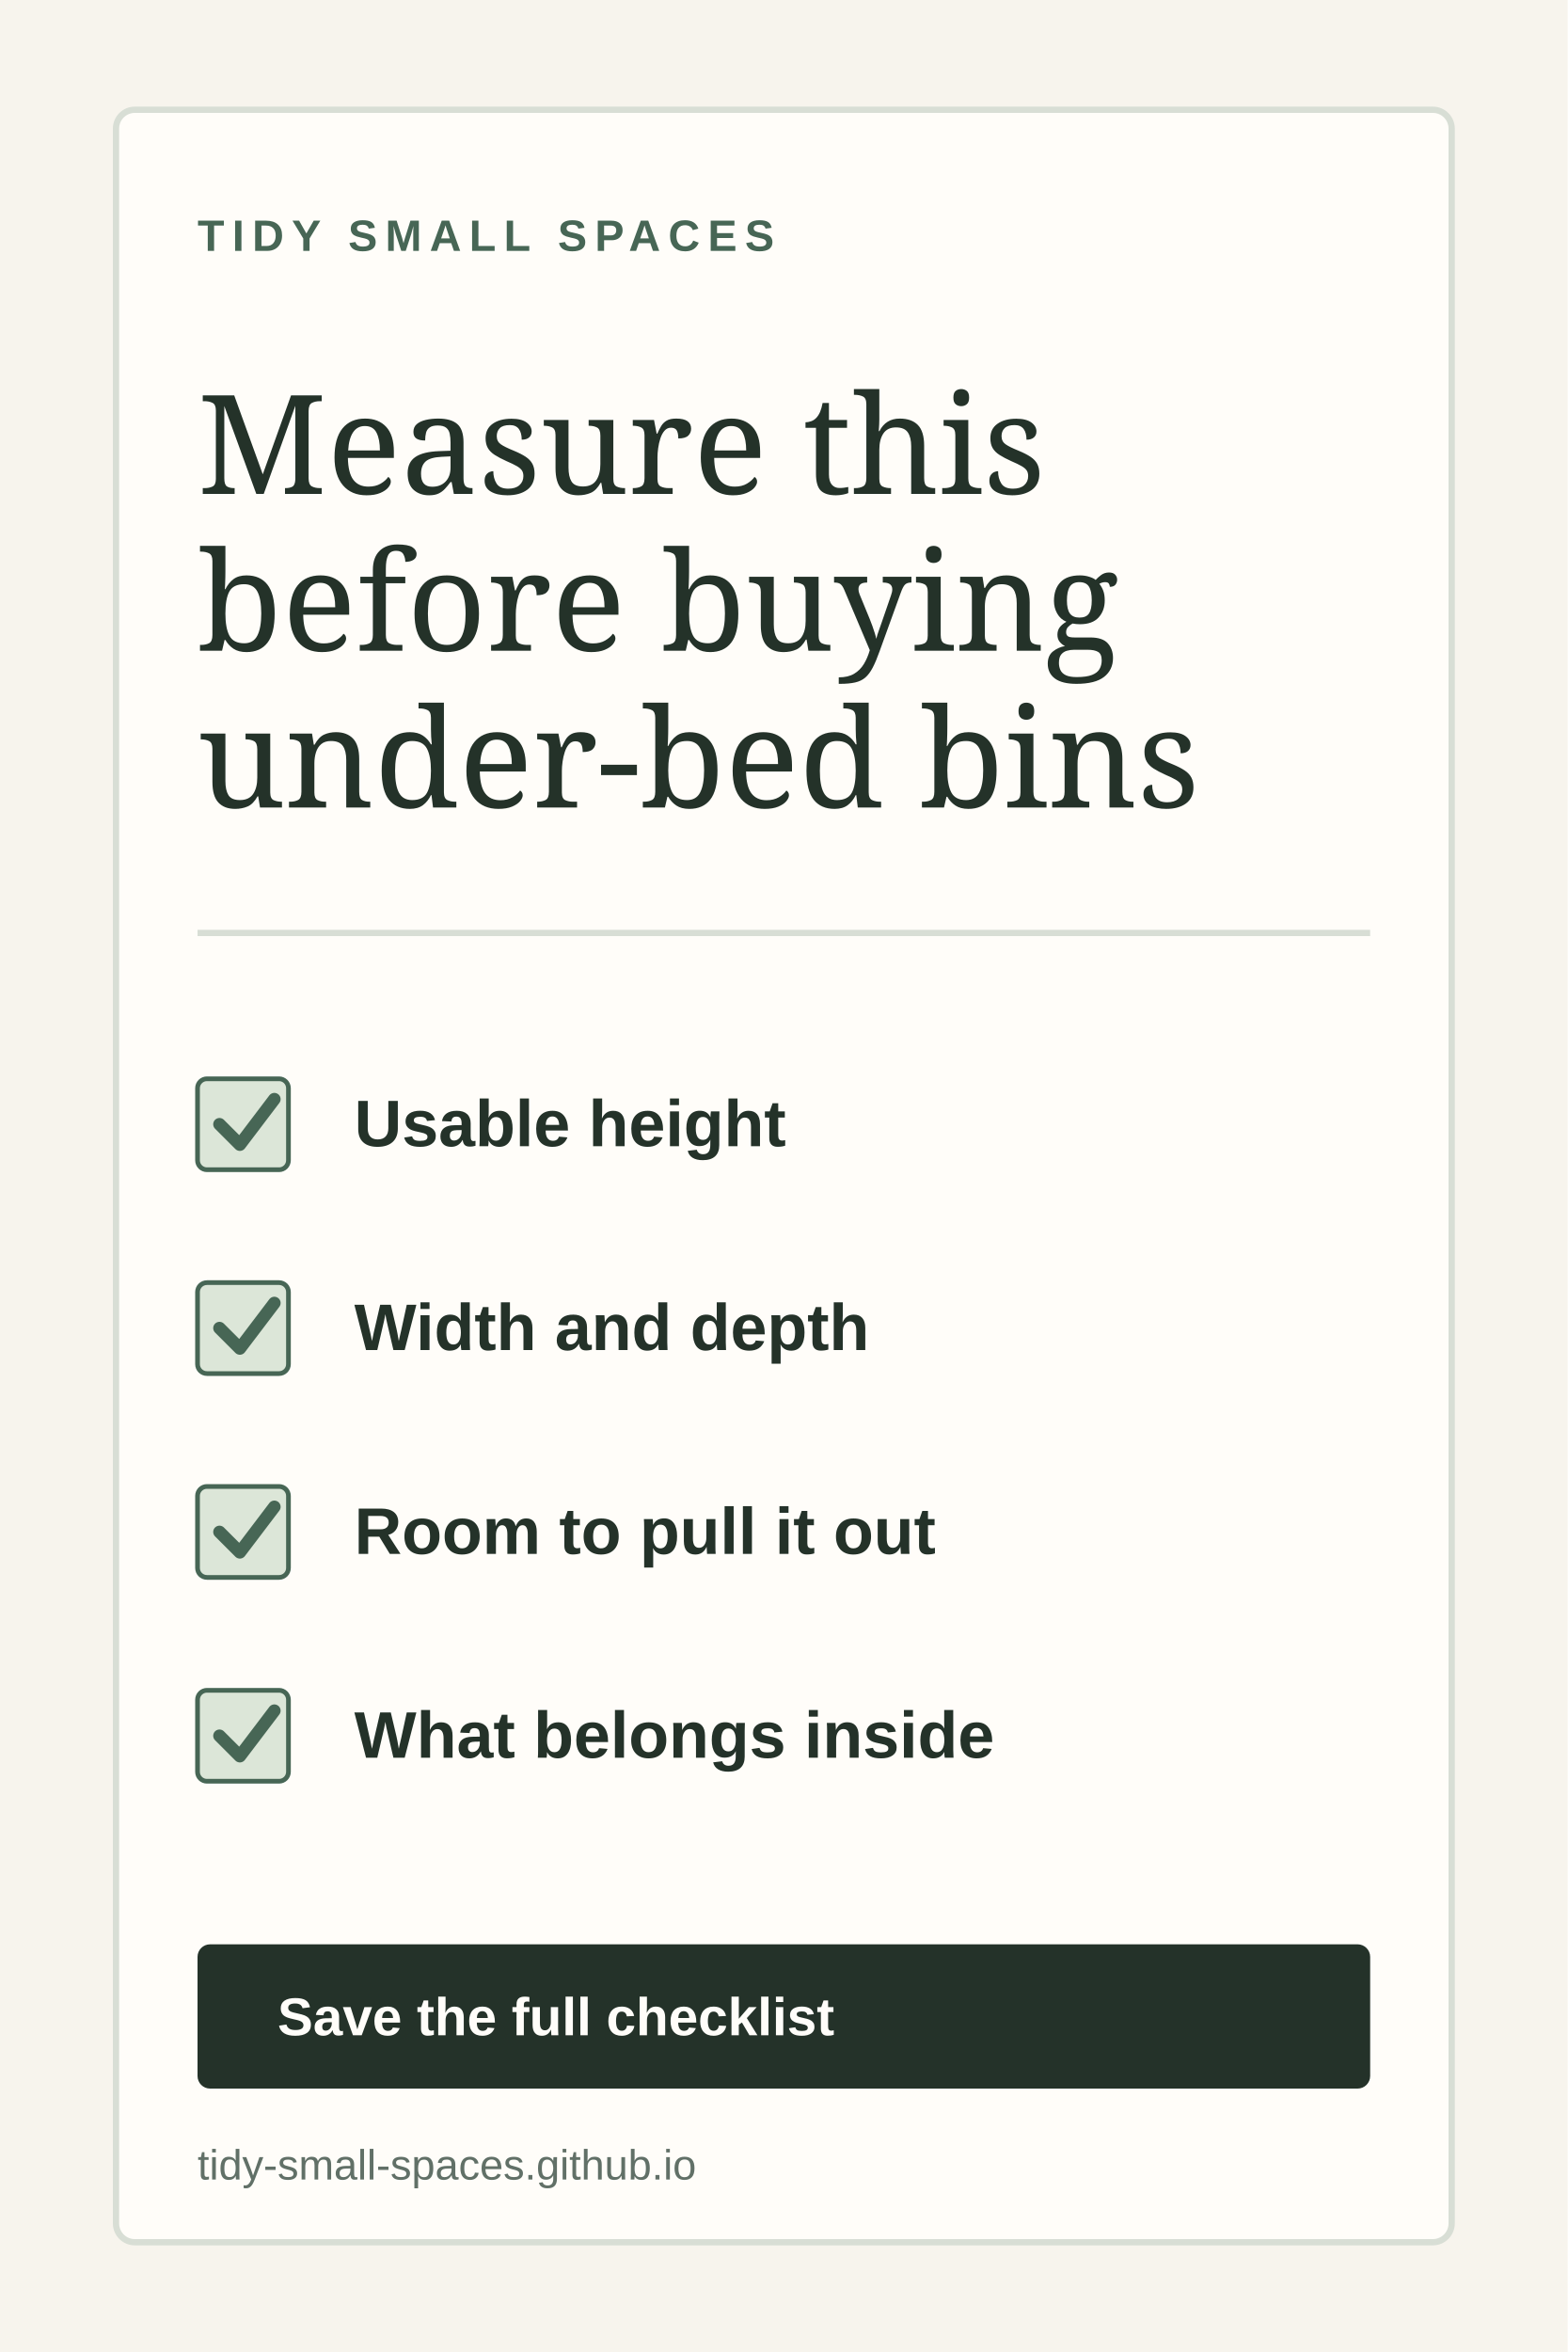
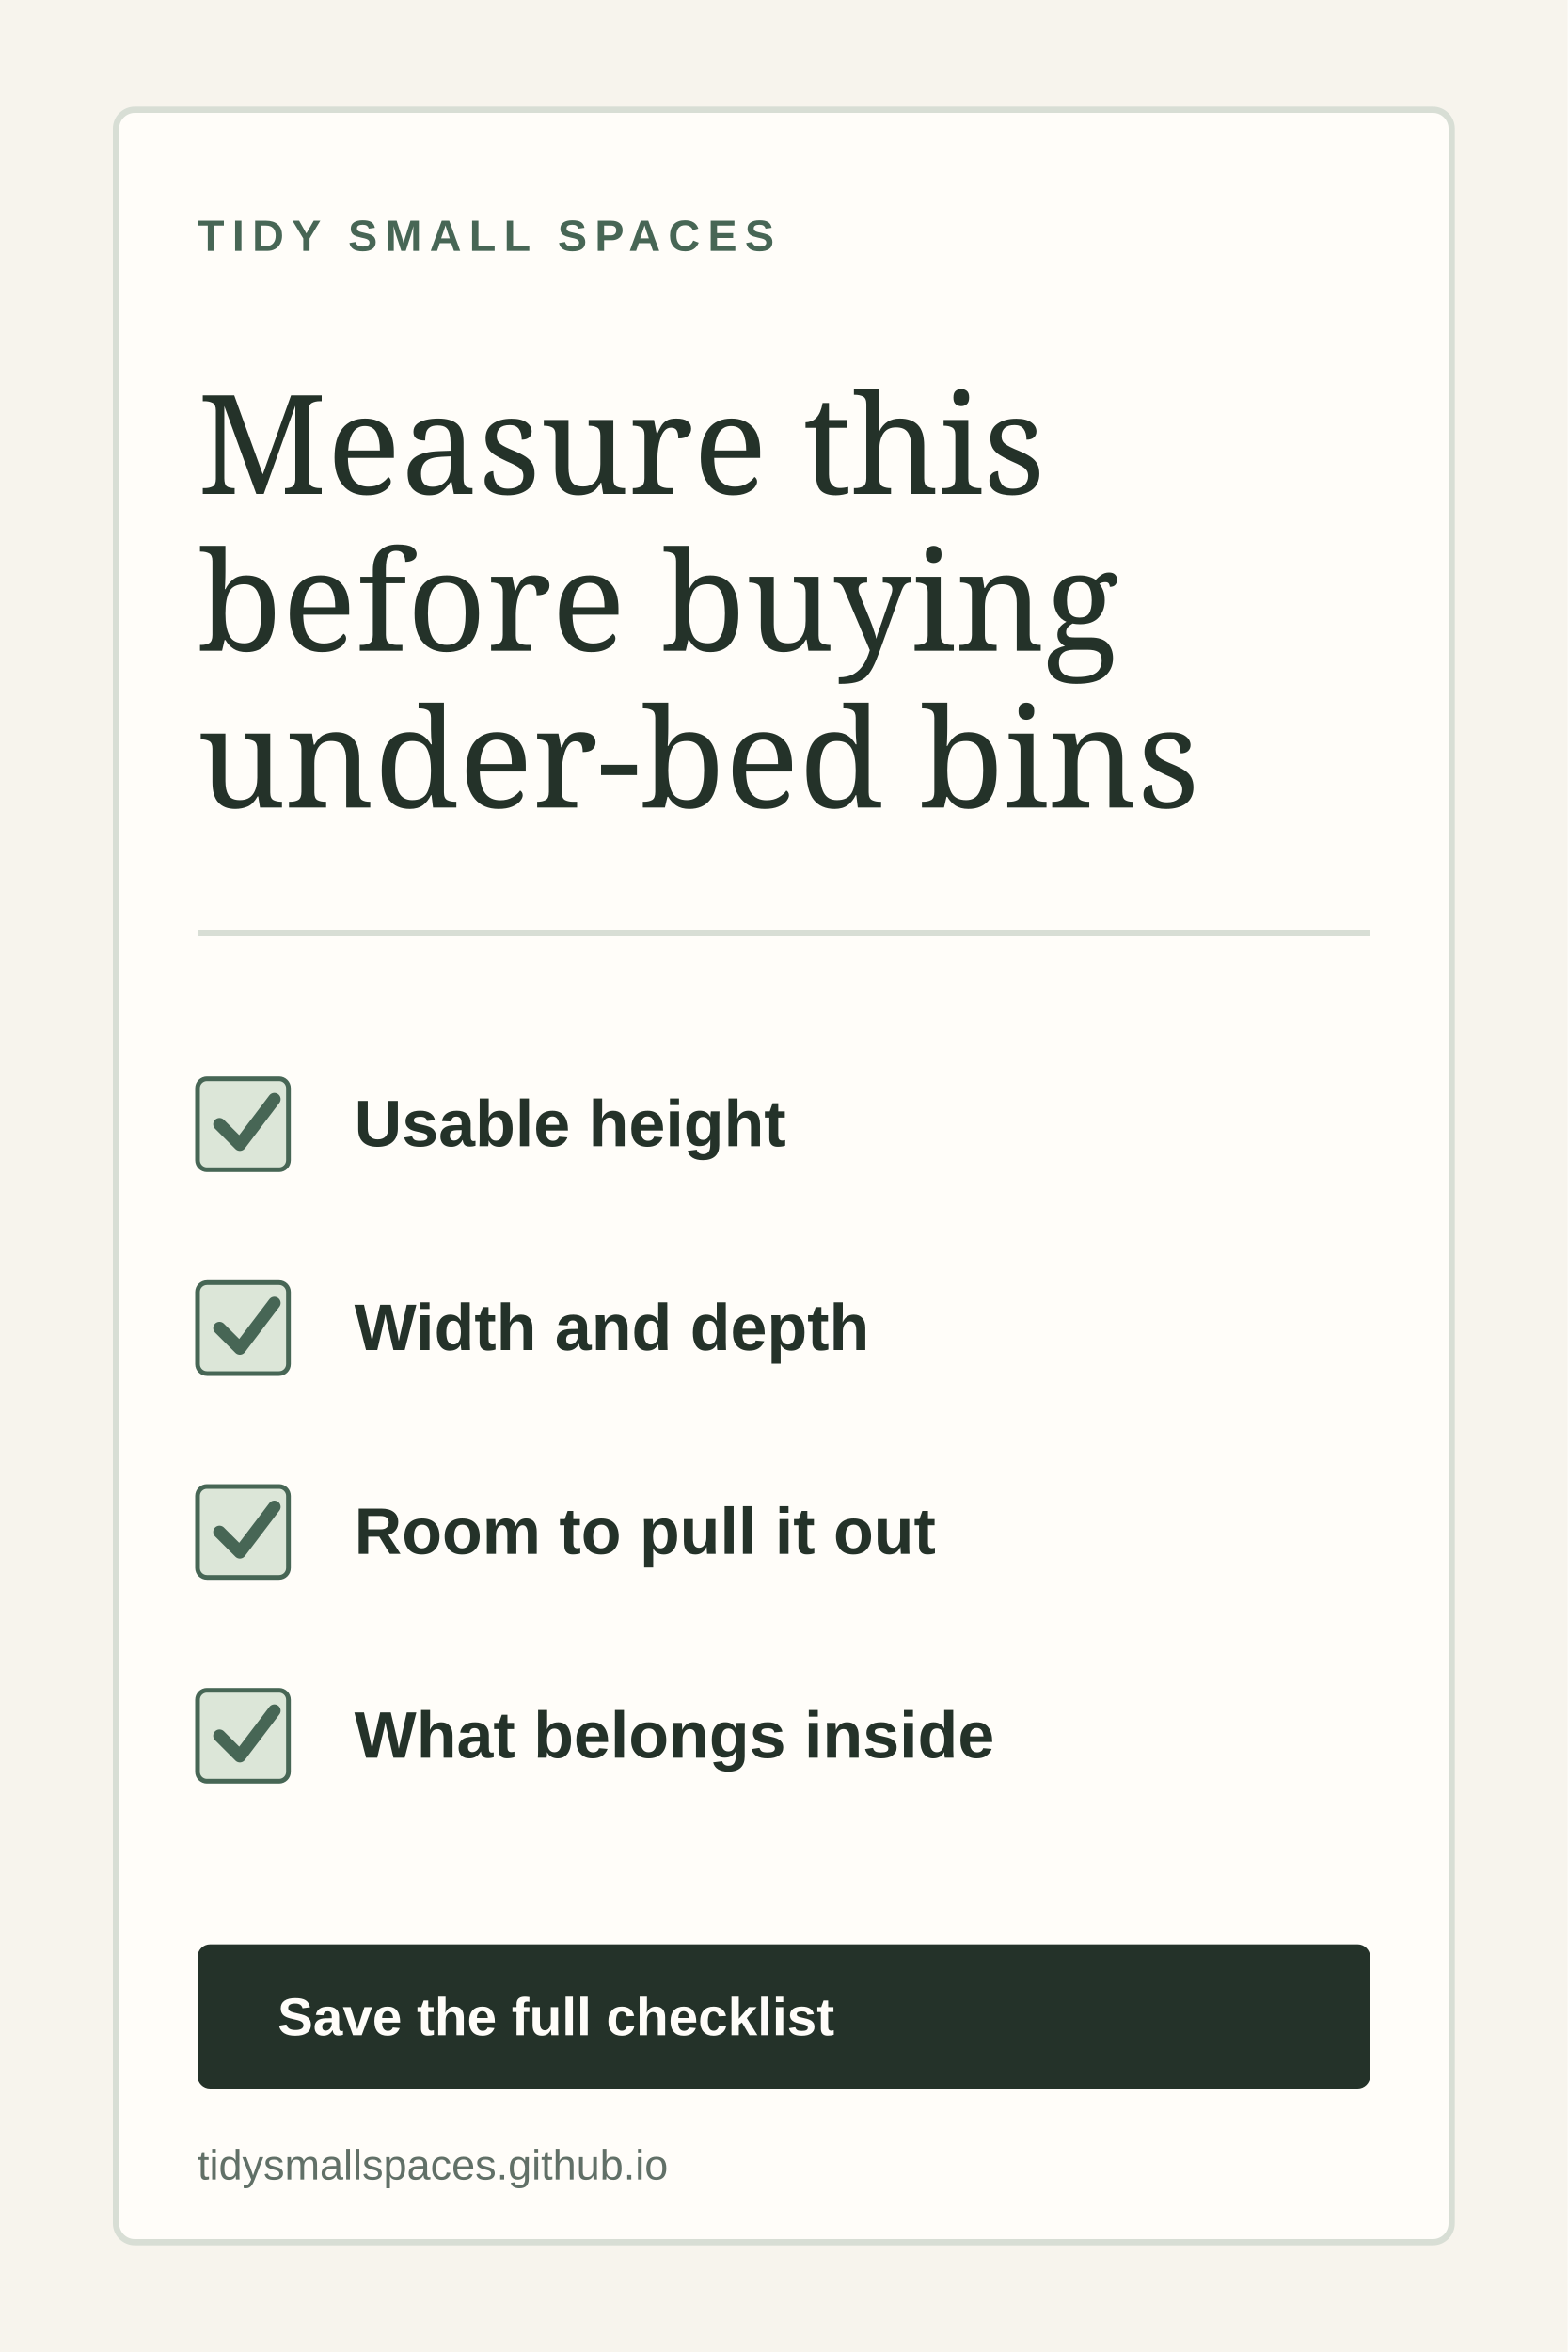
<svg xmlns="http://www.w3.org/2000/svg" width="1000" height="1500" viewBox="0 0 1000 1500">
  <rect width="1000" height="1500" fill="#F7F4ED" />
  <rect x="74" y="70" width="852" height="1360" rx="12" fill="#FFFDF9" stroke="#D8DED5" stroke-width="4" />
  <text x="126" y="160" fill="#476655" font-family="Arial, sans-serif" font-size="28" font-weight="700" letter-spacing="5">TIDY SMALL SPACES</text>
  <text x="126" y="315" fill="#243229" font-family="Georgia, serif" font-size="88">Measure this</text>
  <text x="126" y="415" fill="#243229" font-family="Georgia, serif" font-size="88">before buying</text>
  <text x="126" y="515" fill="#243229" font-family="Georgia, serif" font-size="88">under-bed bins</text>
  <line x1="126" y1="595" x2="874" y2="595" stroke="#D8DED5" stroke-width="4" />
  <rect x="126" y="688" width="58" height="58" rx="6" fill="#DCE6D8" stroke="#476655" stroke-width="3" />
  <path d="M140 717l13 13 22-29" fill="none" stroke="#476655" stroke-linecap="round" stroke-linejoin="round" stroke-width="8" />
  <text x="226" y="731" fill="#243229" font-family="Arial, sans-serif" font-size="42" font-weight="700">Usable height</text>
  <rect x="126" y="818" width="58" height="58" rx="6" fill="#DCE6D8" stroke="#476655" stroke-width="3" />
  <path d="M140 847l13 13 22-29" fill="none" stroke="#476655" stroke-linecap="round" stroke-linejoin="round" stroke-width="8" />
  <text x="226" y="861" fill="#243229" font-family="Arial, sans-serif" font-size="42" font-weight="700">Width and depth</text>
  <rect x="126" y="948" width="58" height="58" rx="6" fill="#DCE6D8" stroke="#476655" stroke-width="3" />
  <path d="M140 977l13 13 22-29" fill="none" stroke="#476655" stroke-linecap="round" stroke-linejoin="round" stroke-width="8" />
  <text x="226" y="991" fill="#243229" font-family="Arial, sans-serif" font-size="42" font-weight="700">Room to pull it out</text>
  <rect x="126" y="1078" width="58" height="58" rx="6" fill="#DCE6D8" stroke="#476655" stroke-width="3" />
  <path d="M140 1107l13 13 22-29" fill="none" stroke="#476655" stroke-linecap="round" stroke-linejoin="round" stroke-width="8" />
  <text x="226" y="1121" fill="#243229" font-family="Arial, sans-serif" font-size="42" font-weight="700">What belongs inside</text>
  <rect x="126" y="1240" width="748" height="92" rx="8" fill="#243229" />
  <text x="177" y="1298" fill="#FFFDF9" font-family="Arial, sans-serif" font-size="34" font-weight="700">Save the full checklist</text>
-   <text x="126" y="1390" fill="#617067" font-family="Arial, sans-serif" font-size="27">tidy-small-spaces.github.io</text>
+   <text x="126" y="1390" fill="#617067" font-family="Arial, sans-serif" font-size="27">tidysmallspaces.github.io</text>
</svg>
